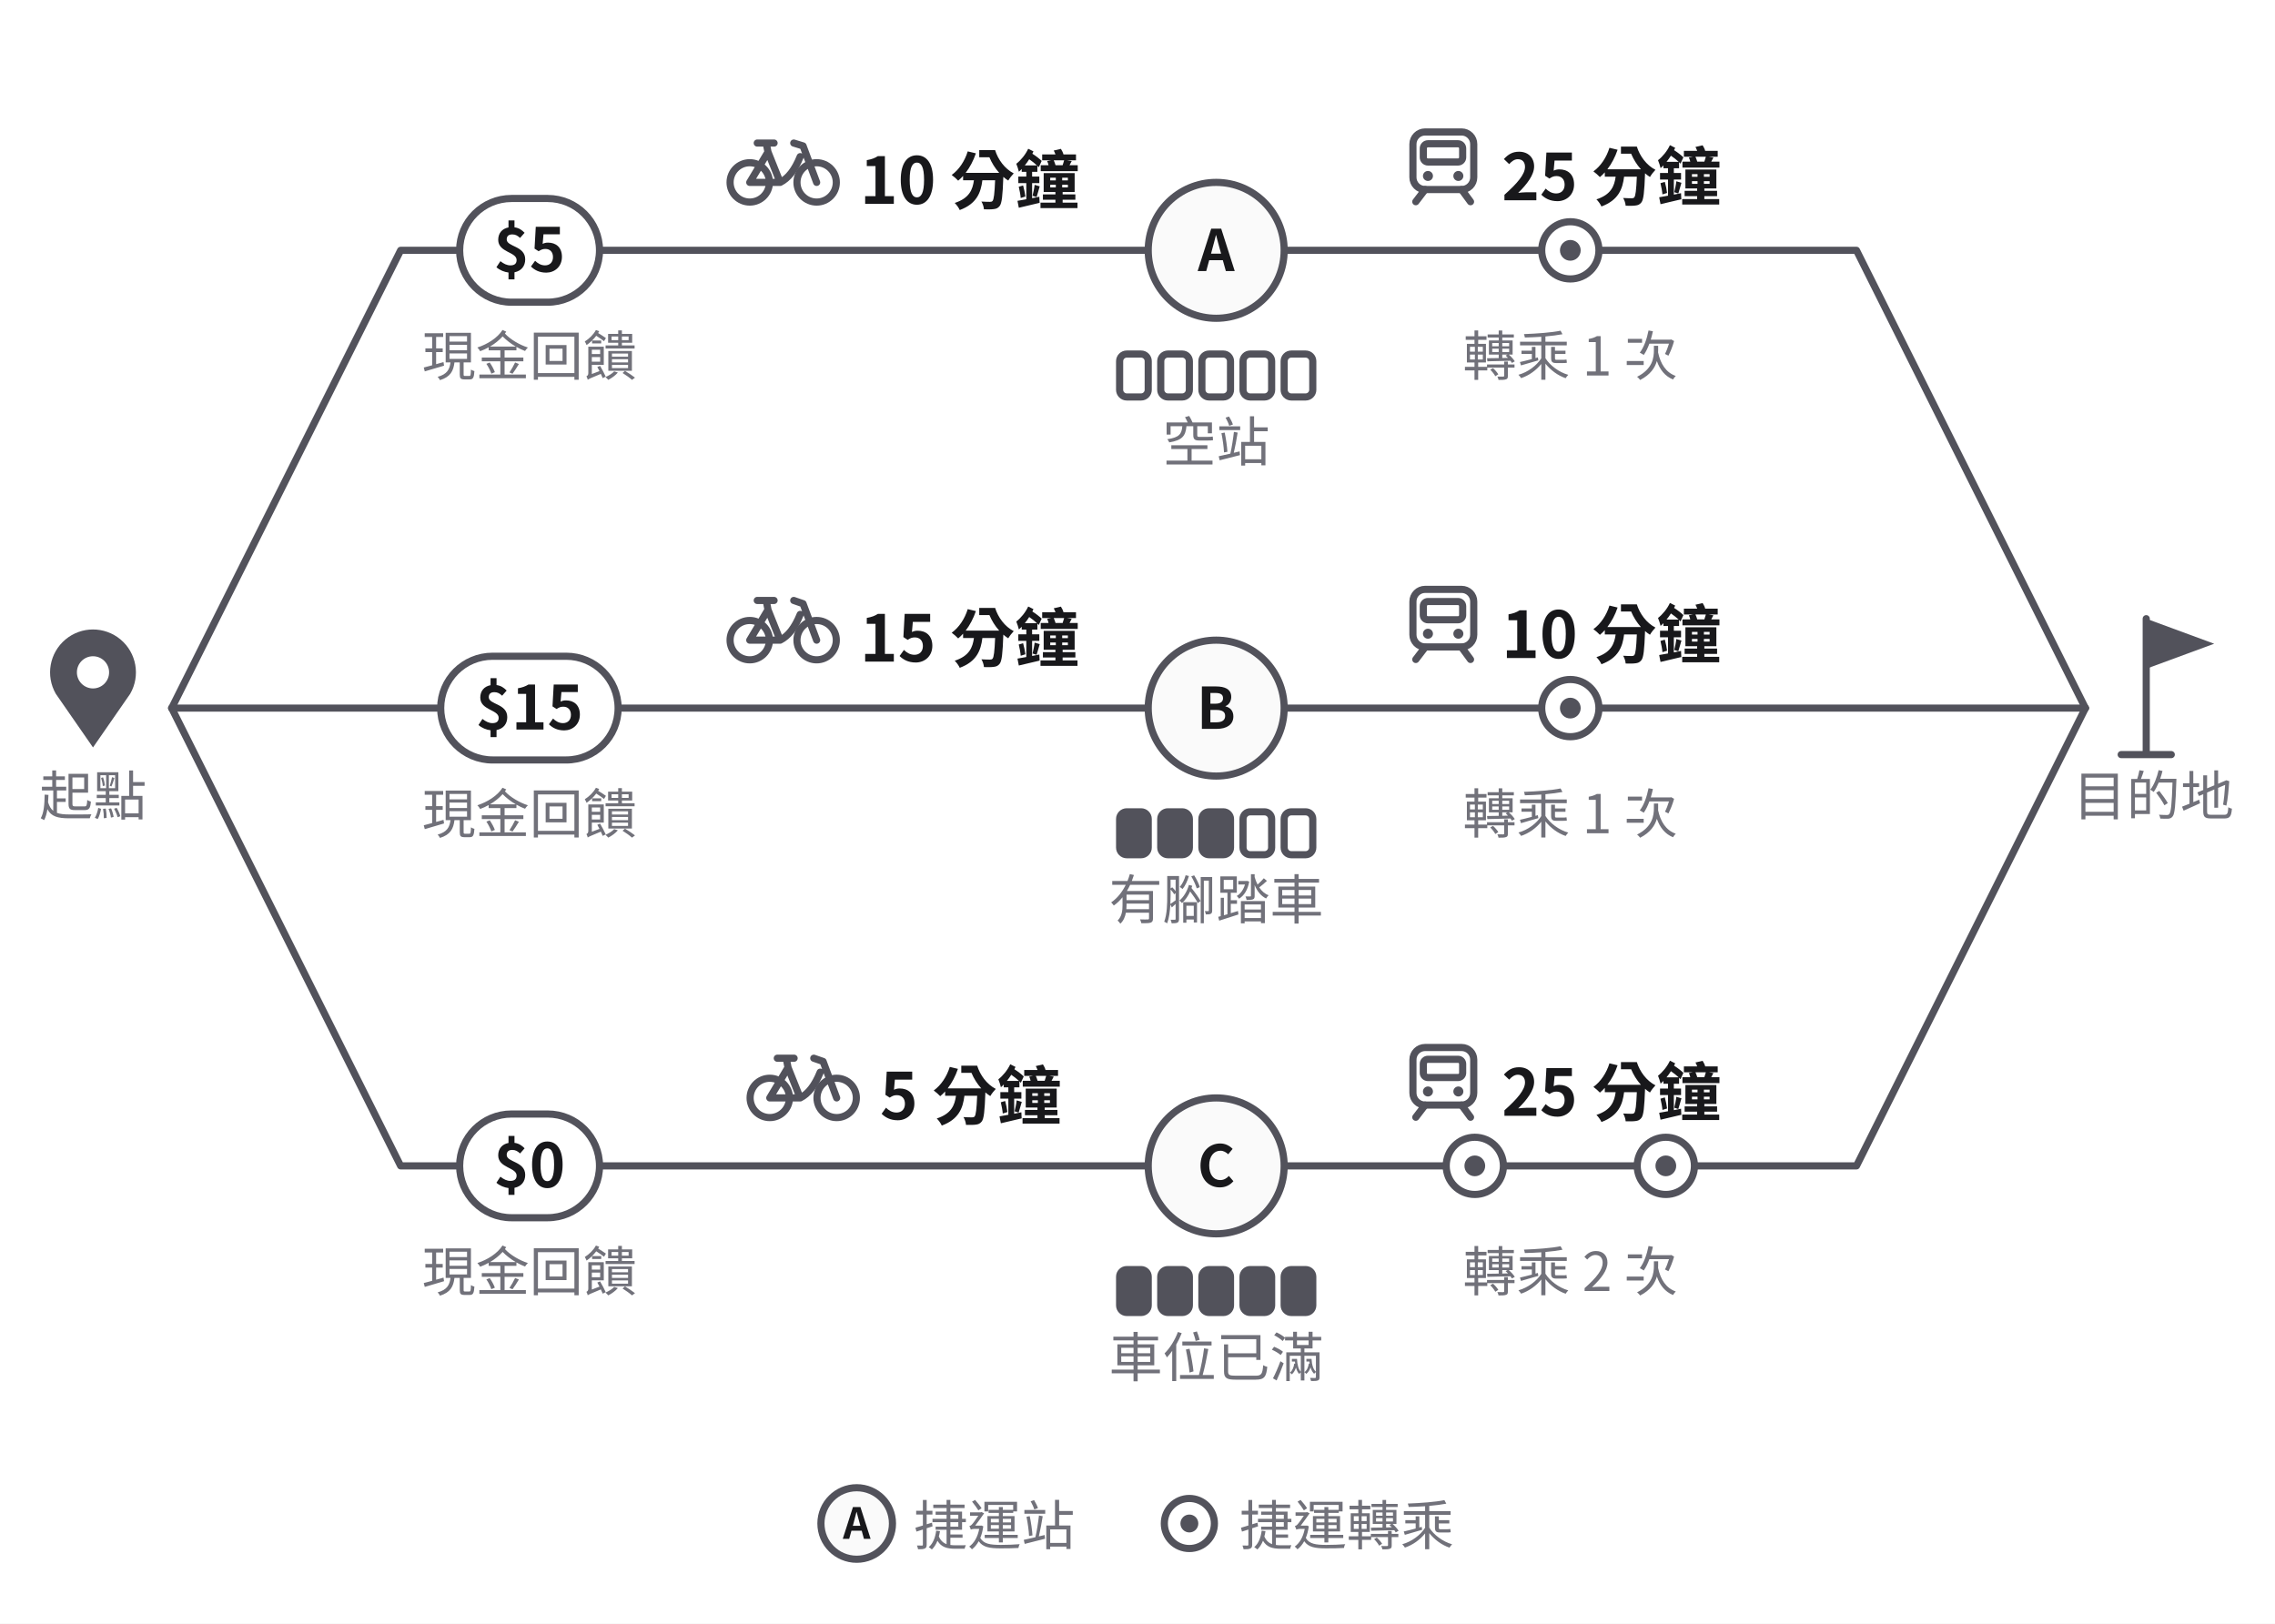
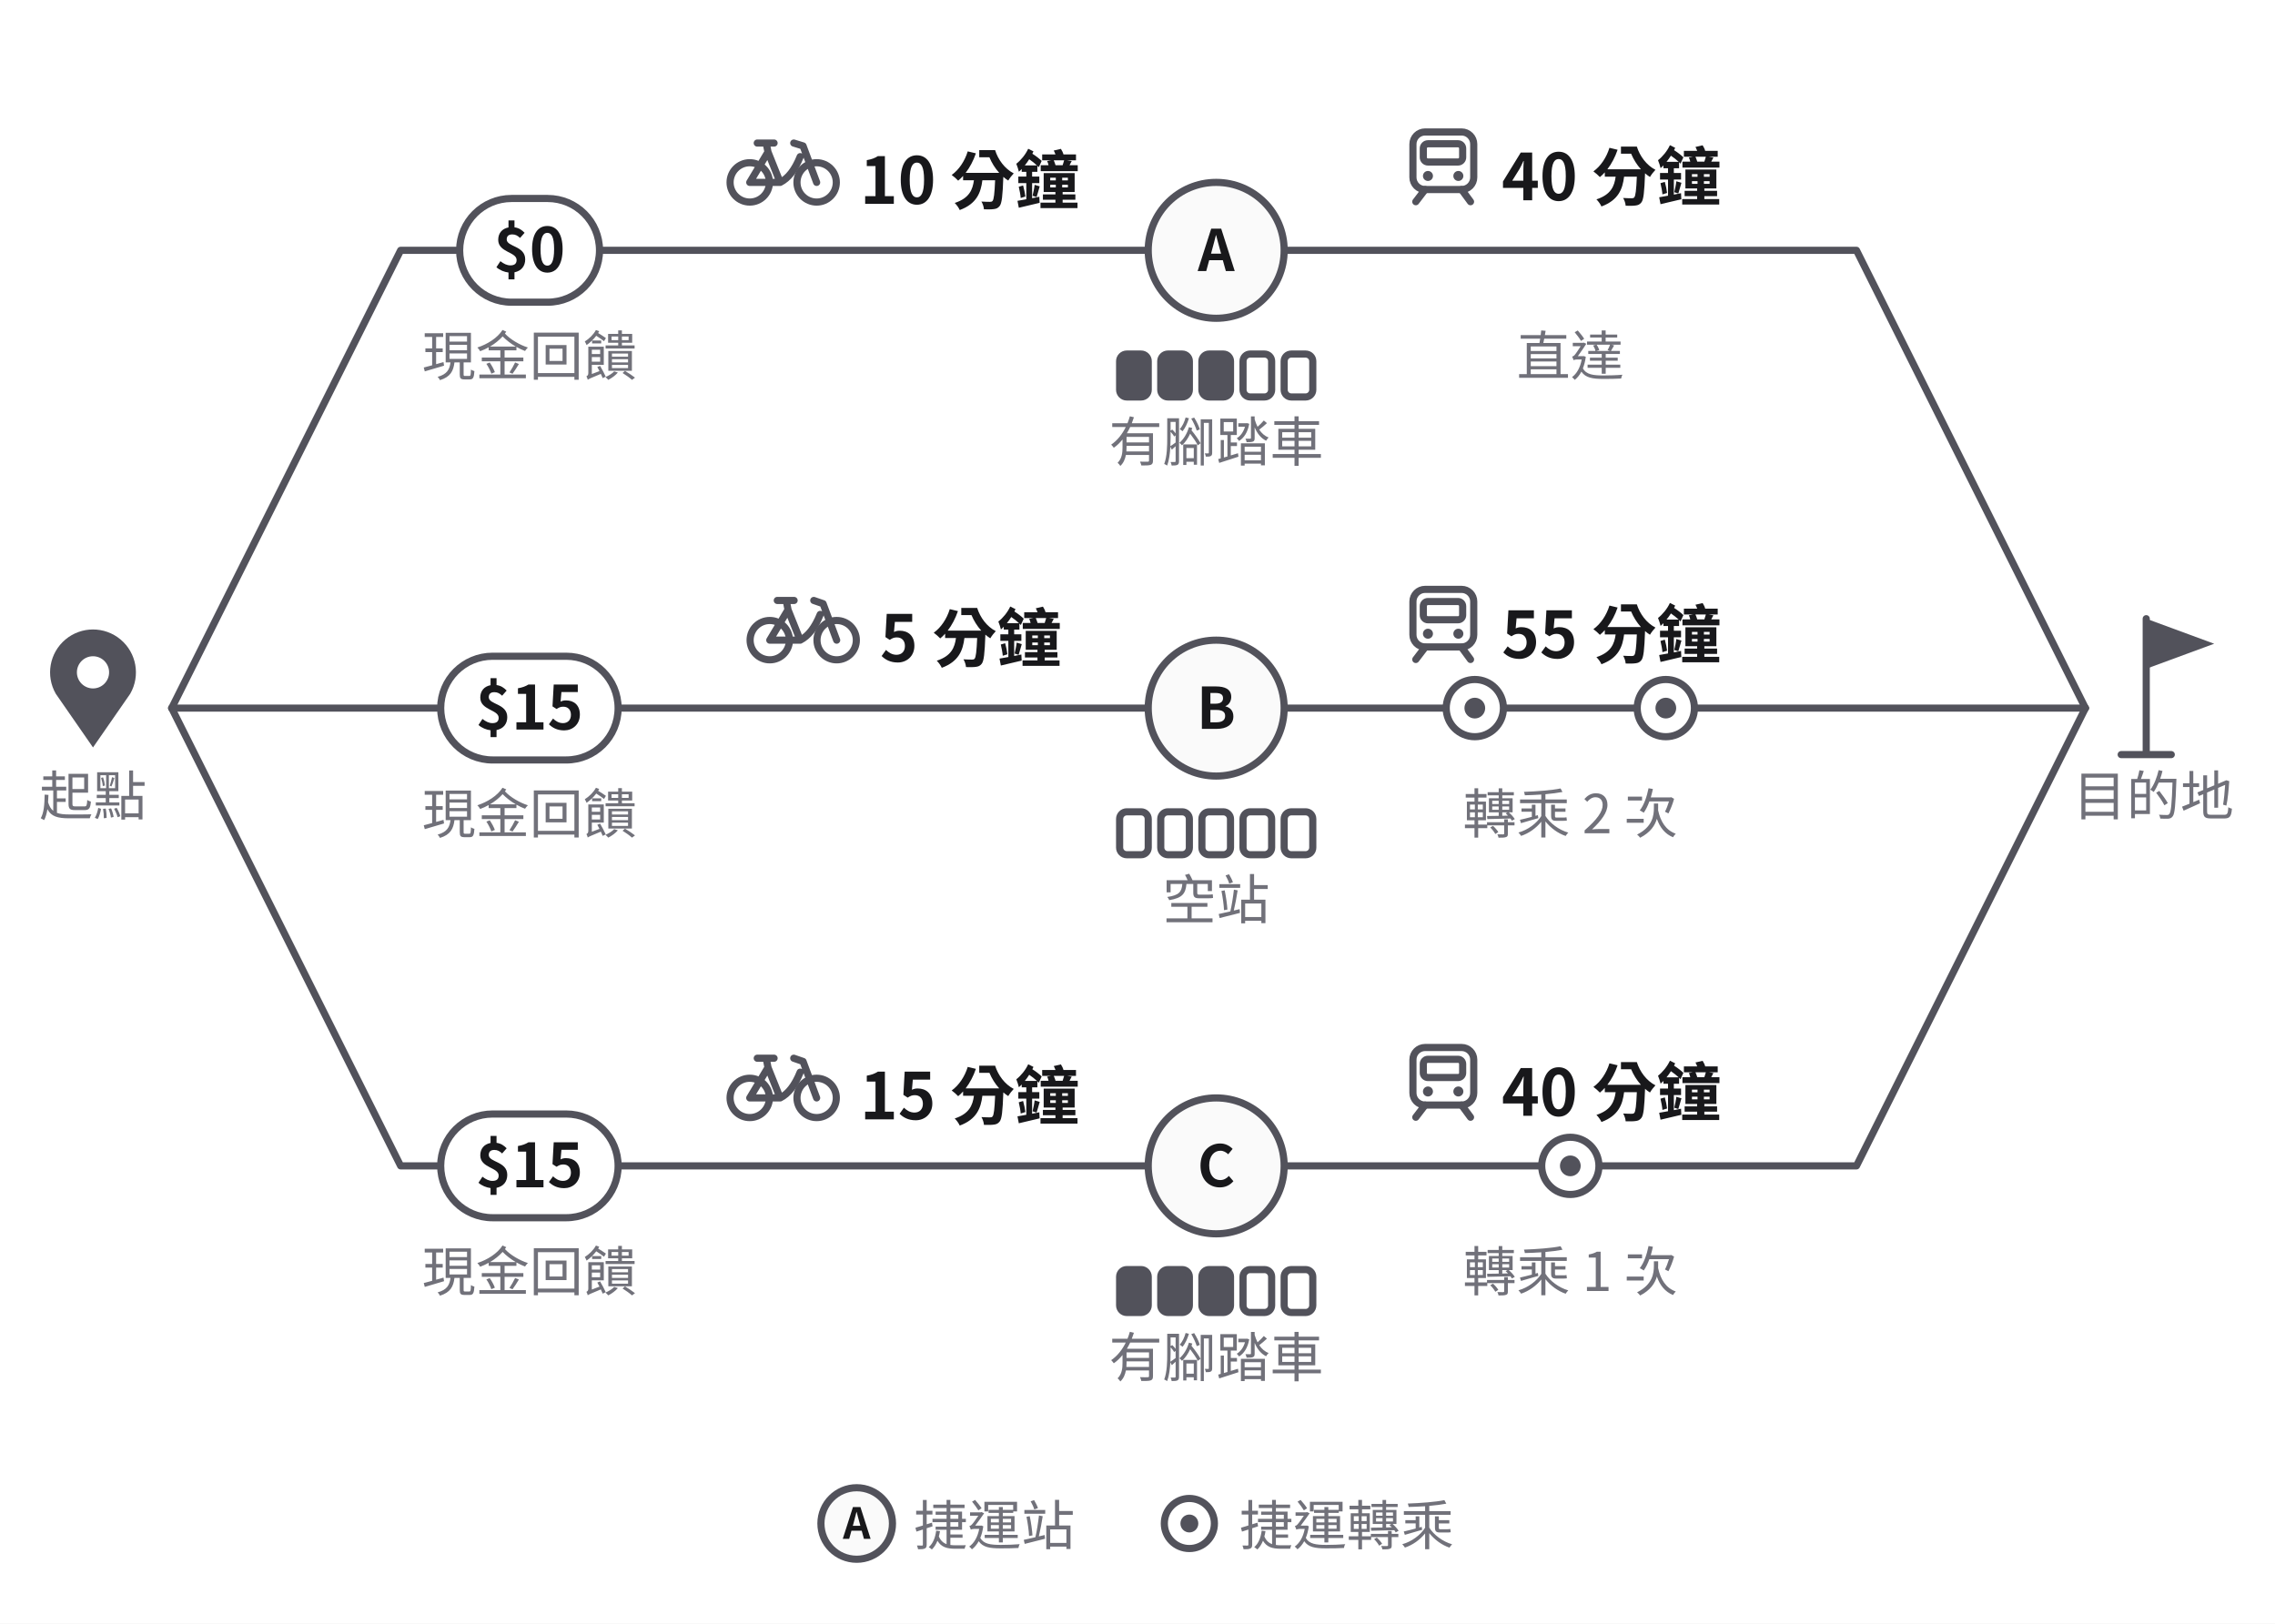
<svg xmlns="http://www.w3.org/2000/svg" viewBox="0 0 636 454" width="636" height="454" style="display:block;width:100%;max-width:480px;height:auto;margin:0 auto" role="img" aria-label="三條路線：騎腳踏車到捷運站，再搭捷運前往目的地">
  <style>.rs-bg{fill:#ffffff}.rs-tx{fill:#18181b}.rs-mu{fill:#71717a}.rs-ln{fill:none;stroke:#52525b}.rs-ink{fill:#52525b}.rs-paper{fill:#ffffff}.rs-box{fill:#ffffff;stroke:#52525b}.rs-band{fill:#fafafa;stroke:#52525b}.rs-slot{stroke:#52525b}</style>
  <rect width="636" height="454" class="rs-bg" />
  <g font-family="system-ui,-apple-system,'Segoe UI','Noto Sans TC','Noto Sans CJK TC','PingFang TC','Microsoft JhengHei',sans-serif">
    <g class="rs-ln" stroke-width="2" stroke-linejoin="round" stroke-linecap="round">
      <path d="M48.0,198.0 L112.0,70.0 L321.0,70.0" />
      <path d="M359.0,70.0 L519.0,70.0 L583.0,198.0" />
      <path d="M48.0,198.0 L112.0,198.0 L321.0,198.0" />
      <path d="M359.0,198.0 L519.0,198.0 L583.0,198.0" />
      <path d="M48.0,198.0 L112.0,326.0 L321.0,326.0" />
      <path d="M359.0,326.0 L519.0,326.0 L583.0,198.0" />
    </g>
    <rect x="128.5" y="55.5" width="39.1" height="29.0" rx="14.5" class="rs-box" stroke-width="2" />
-     <text x="148.0" y="76.0" font-size="17" font-weight="600" class="rs-tx" text-anchor="middle">$5</text>
+     <text x="148.0" y="76.0" font-size="17" font-weight="600" class="rs-tx" text-anchor="middle">$0</text>
    <text x="148.0" y="105.0" font-size="15" font-weight="500" class="rs-mu" text-anchor="middle">現金回饋</text>
    <g class="rs-ln" stroke-width="2" stroke-linecap="round" stroke-linejoin="round">
      <circle cx="209.6" cy="51.0" r="5.5" />
      <circle cx="228.3" cy="51.0" r="5.5" />
      <path d="M209.6,51.0 L218.1,51.0 L214.7,42.5 Z M218.1,51.0 Q221.5,49.3 223.7,43.8 M224.5,40.8 L228.3,51.0 M214.7,42.5 L214.2,40.0 M211.7,40.0 L216.4,40.0 M224.5,40.8 L221.9,40.0" />
    </g>
    <text x="240.4" y="57.0" font-size="18" font-weight="600" class="rs-tx" text-anchor="start">10 分鐘</text>
    <g class="rs-ln" stroke-width="2" stroke-linecap="round" stroke-linejoin="round">
      <rect x="395.0" y="36.9" width="17.0" height="16.1" rx="3.4" />
      <rect x="397.9" y="40.2" width="11.0" height="5.1" rx="1.3" />
      <path d="M398.4,53.0 L395.8,56.4 M408.6,53.0 L411.1,56.4" />
    </g>
    <circle cx="399.2" cy="49.2" r="1.4" class="rs-ink" />
    <circle cx="407.7" cy="49.2" r="1.4" class="rs-ink" />
-     <text x="419.8" y="56.0" font-size="18" font-weight="600" class="rs-tx" text-anchor="start">25 分鐘</text>
-     <circle cx="439.0" cy="70.0" r="8.0" class="rs-box" stroke-width="2" />
-     <circle cx="439.0" cy="70.0" r="2.9" class="rs-ink" />
-     <text x="439.0" y="105.0" font-size="15" font-weight="500" class="rs-mu" text-anchor="middle">轉乘 1 次</text>
+     <text x="419.8" y="56.0" font-size="18" font-weight="600" class="rs-tx" text-anchor="start">40 分鐘</text>
+     <text x="439.0" y="105.0" font-size="15" font-weight="500" class="rs-mu" text-anchor="middle">直達</text>
    <circle cx="340.0" cy="70.0" r="19.0" class="rs-band" stroke-width="2" />
    <text x="340.0" y="75.8" font-size="16" font-weight="700" class="rs-tx" text-anchor="middle">A</text>
-     <rect x="313.0" y="99.0" width="8.0" height="12.0" rx="2" class="rs-slot rs-paper" stroke-width="2" />
-     <rect x="324.5" y="99.0" width="8.0" height="12.0" rx="2" class="rs-slot rs-paper" stroke-width="2" />
-     <rect x="336.0" y="99.0" width="8.0" height="12.0" rx="2" class="rs-slot rs-paper" stroke-width="2" />
+     <rect x="313.0" y="99.0" width="8.0" height="12.0" rx="2" class="rs-slot rs-ink" stroke-width="2" />
+     <rect x="324.5" y="99.0" width="8.0" height="12.0" rx="2" class="rs-slot rs-ink" stroke-width="2" />
+     <rect x="336.0" y="99.0" width="8.0" height="12.0" rx="2" class="rs-slot rs-ink" stroke-width="2" />
    <rect x="347.5" y="99.0" width="8.0" height="12.0" rx="2" class="rs-slot rs-paper" stroke-width="2" />
    <rect x="359.0" y="99.0" width="8.0" height="12.0" rx="2" class="rs-slot rs-paper" stroke-width="2" />
-     <text x="340.0" y="129.0" font-size="15" font-weight="500" class="rs-mu" text-anchor="middle">空站</text>
+     <text x="340.0" y="129.0" font-size="15" font-weight="500" class="rs-mu" text-anchor="middle">有腳踏車</text>
    <rect x="123.2" y="183.5" width="49.6" height="29.0" rx="14.5" class="rs-box" stroke-width="2" />
    <text x="148.0" y="204.0" font-size="17" font-weight="600" class="rs-tx" text-anchor="middle">$15</text>
    <text x="148.0" y="233.0" font-size="15" font-weight="500" class="rs-mu" text-anchor="middle">現金回饋</text>
    <g class="rs-ln" stroke-width="2" stroke-linecap="round" stroke-linejoin="round">
-       <circle cx="209.6" cy="179.0" r="5.5" />
-       <circle cx="228.3" cy="179.0" r="5.5" />
-       <path d="M209.6,179.0 L218.1,179.0 L214.7,170.5 Z M218.1,179.0 Q221.5,177.3 223.7,171.8 M224.5,168.8 L228.3,179.0 M214.7,170.5 L214.2,167.9 M211.7,167.9 L216.4,167.9 M224.5,168.8 L221.9,167.9" />
+       <circle cx="215.2" cy="179.0" r="5.5" />
+       <circle cx="233.9" cy="179.0" r="5.5" />
+       <path d="M215.2,179.0 L223.7,179.0 L220.3,170.5 Z M223.7,179.0 Q227.1,177.3 229.3,171.8 M230.1,168.8 L233.9,179.0 M220.3,170.5 L219.8,167.9 M217.3,167.9 L222.0,167.9 M230.1,168.8 L227.5,167.9" />
    </g>
-     <text x="240.4" y="185.0" font-size="18" font-weight="600" class="rs-tx" text-anchor="start">15 分鐘</text>
+     <text x="246.0" y="185.0" font-size="18" font-weight="600" class="rs-tx" text-anchor="start">5 分鐘</text>
    <g class="rs-ln" stroke-width="2" stroke-linecap="round" stroke-linejoin="round">
      <rect x="395.0" y="164.8" width="17.0" height="16.1" rx="3.4" />
      <rect x="397.9" y="168.2" width="11.0" height="5.1" rx="1.3" />
      <path d="M398.4,181.0 L395.8,184.4 M408.6,181.0 L411.1,184.4" />
    </g>
    <circle cx="399.2" cy="177.2" r="1.4" class="rs-ink" />
    <circle cx="407.7" cy="177.2" r="1.4" class="rs-ink" />
-     <text x="419.8" y="184.0" font-size="18" font-weight="600" class="rs-tx" text-anchor="start">10 分鐘</text>
-     <circle cx="439.0" cy="198.0" r="8.0" class="rs-box" stroke-width="2" />
-     <circle cx="439.0" cy="198.0" r="2.9" class="rs-ink" />
-     <text x="439.0" y="233.0" font-size="15" font-weight="500" class="rs-mu" text-anchor="middle">轉乘 1 次</text>
+     <text x="419.8" y="184.0" font-size="18" font-weight="600" class="rs-tx" text-anchor="start">55 分鐘</text>
+     <circle cx="412.3" cy="198.0" r="8.0" class="rs-box" stroke-width="2" />
+     <circle cx="412.3" cy="198.0" r="2.9" class="rs-ink" />
+     <circle cx="465.7" cy="198.0" r="8.0" class="rs-box" stroke-width="2" />
+     <circle cx="465.7" cy="198.0" r="2.9" class="rs-ink" />
+     <text x="439.0" y="233.0" font-size="15" font-weight="500" class="rs-mu" text-anchor="middle">轉乘 2 次</text>
    <circle cx="340.0" cy="198.0" r="19.0" class="rs-band" stroke-width="2" />
    <text x="340.0" y="203.8" font-size="16" font-weight="700" class="rs-tx" text-anchor="middle">B</text>
-     <rect x="313.0" y="227.0" width="8.0" height="12.0" rx="2" class="rs-slot rs-ink" stroke-width="2" />
-     <rect x="324.5" y="227.0" width="8.0" height="12.0" rx="2" class="rs-slot rs-ink" stroke-width="2" />
-     <rect x="336.0" y="227.0" width="8.0" height="12.0" rx="2" class="rs-slot rs-ink" stroke-width="2" />
+     <rect x="313.0" y="227.0" width="8.0" height="12.0" rx="2" class="rs-slot rs-paper" stroke-width="2" />
+     <rect x="324.5" y="227.0" width="8.0" height="12.0" rx="2" class="rs-slot rs-paper" stroke-width="2" />
+     <rect x="336.0" y="227.0" width="8.0" height="12.0" rx="2" class="rs-slot rs-paper" stroke-width="2" />
    <rect x="347.5" y="227.0" width="8.0" height="12.0" rx="2" class="rs-slot rs-paper" stroke-width="2" />
    <rect x="359.0" y="227.0" width="8.0" height="12.0" rx="2" class="rs-slot rs-paper" stroke-width="2" />
-     <text x="340.0" y="257.0" font-size="15" font-weight="500" class="rs-mu" text-anchor="middle">有腳踏車</text>
-     <rect x="128.5" y="311.5" width="39.1" height="29.0" rx="14.5" class="rs-box" stroke-width="2" />
-     <text x="148.0" y="332.0" font-size="17" font-weight="600" class="rs-tx" text-anchor="middle">$0</text>
+     <text x="340.0" y="257.0" font-size="15" font-weight="500" class="rs-mu" text-anchor="middle">空站</text>
+     <rect x="123.2" y="311.5" width="49.6" height="29.0" rx="14.5" class="rs-box" stroke-width="2" />
+     <text x="148.0" y="332.0" font-size="17" font-weight="600" class="rs-tx" text-anchor="middle">$15</text>
    <text x="148.0" y="361.0" font-size="15" font-weight="500" class="rs-mu" text-anchor="middle">現金回饋</text>
    <g class="rs-ln" stroke-width="2" stroke-linecap="round" stroke-linejoin="round">
-       <circle cx="215.2" cy="307.0" r="5.5" />
-       <circle cx="233.9" cy="307.0" r="5.5" />
-       <path d="M215.2,307.0 L223.7,307.0 L220.3,298.5 Z M223.7,307.0 Q227.1,305.3 229.3,299.8 M230.1,296.8 L233.9,307.0 M220.3,298.5 L219.8,295.9 M217.3,295.9 L222.0,295.9 M230.1,296.8 L227.5,295.9" />
+       <circle cx="209.6" cy="307.0" r="5.5" />
+       <circle cx="228.3" cy="307.0" r="5.5" />
+       <path d="M209.6,307.0 L218.1,307.0 L214.7,298.5 Z M218.1,307.0 Q221.5,305.3 223.7,299.8 M224.5,296.8 L228.3,307.0 M214.7,298.5 L214.2,295.9 M211.7,295.9 L216.4,295.9 M224.5,296.8 L221.9,295.9" />
    </g>
-     <text x="246.0" y="313.0" font-size="18" font-weight="600" class="rs-tx" text-anchor="start">5 分鐘</text>
+     <text x="240.4" y="313.0" font-size="18" font-weight="600" class="rs-tx" text-anchor="start">15 分鐘</text>
    <g class="rs-ln" stroke-width="2" stroke-linecap="round" stroke-linejoin="round">
      <rect x="395.0" y="292.9" width="17.0" height="16.1" rx="3.4" />
      <rect x="397.9" y="296.2" width="11.0" height="5.1" rx="1.3" />
      <path d="M398.4,309.0 L395.8,312.4 M408.6,309.0 L411.1,312.4" />
    </g>
    <circle cx="399.2" cy="305.2" r="1.4" class="rs-ink" />
    <circle cx="407.7" cy="305.2" r="1.4" class="rs-ink" />
-     <text x="419.8" y="312.0" font-size="18" font-weight="600" class="rs-tx" text-anchor="start">25 分鐘</text>
-     <circle cx="412.3" cy="326.0" r="8.0" class="rs-box" stroke-width="2" />
-     <circle cx="412.3" cy="326.0" r="2.9" class="rs-ink" />
-     <circle cx="465.7" cy="326.0" r="8.0" class="rs-box" stroke-width="2" />
-     <circle cx="465.7" cy="326.0" r="2.9" class="rs-ink" />
-     <text x="439.0" y="361.0" font-size="15" font-weight="500" class="rs-mu" text-anchor="middle">轉乘 2 次</text>
+     <text x="419.8" y="312.0" font-size="18" font-weight="600" class="rs-tx" text-anchor="start">40 分鐘</text>
+     <circle cx="439.0" cy="326.0" r="8.0" class="rs-box" stroke-width="2" />
+     <circle cx="439.0" cy="326.0" r="2.9" class="rs-ink" />
+     <text x="439.0" y="361.0" font-size="15" font-weight="500" class="rs-mu" text-anchor="middle">轉乘 1 次</text>
    <circle cx="340.0" cy="326.0" r="19.0" class="rs-band" stroke-width="2" />
    <text x="340.0" y="331.8" font-size="16" font-weight="700" class="rs-tx" text-anchor="middle">C</text>
    <rect x="313.0" y="355.0" width="8.0" height="12.0" rx="2" class="rs-slot rs-ink" stroke-width="2" />
    <rect x="324.5" y="355.0" width="8.0" height="12.0" rx="2" class="rs-slot rs-ink" stroke-width="2" />
    <rect x="336.0" y="355.0" width="8.0" height="12.0" rx="2" class="rs-slot rs-ink" stroke-width="2" />
-     <rect x="347.5" y="355.0" width="8.0" height="12.0" rx="2" class="rs-slot rs-ink" stroke-width="2" />
-     <rect x="359.0" y="355.0" width="8.0" height="12.0" rx="2" class="rs-slot rs-ink" stroke-width="2" />
-     <text x="340.0" y="385.0" font-size="15" font-weight="500" class="rs-mu" text-anchor="middle">車位已滿</text>
+     <rect x="347.5" y="355.0" width="8.0" height="12.0" rx="2" class="rs-slot rs-paper" stroke-width="2" />
+     <rect x="359.0" y="355.0" width="8.0" height="12.0" rx="2" class="rs-slot rs-paper" stroke-width="2" />
+     <text x="340.0" y="385.0" font-size="15" font-weight="500" class="rs-mu" text-anchor="middle">有腳踏車</text>
    <path d="M26.0,209.0 L15.6,194.0 A12 12 0 1 1 36.4,194.0 Z" class="rs-ink" />
    <circle cx="26.0" cy="188.0" r="4.5" class="rs-paper" />
    <text x="26.0" y="228.0" font-size="15" font-weight="500" class="rs-mu" text-anchor="middle">起點</text>
    <g class="rs-ln" stroke-width="2" stroke-linecap="round">
      <path d="M600.0,211.0 L600.0,173.0 M593.0,211.0 L607.0,211.0" />
    </g>
    <path d="M600.0,173.0 L619.0,180.0 L600.0,187.0 Z" class="rs-ink" />
    <text x="602.0" y="228.0" font-size="15" font-weight="500" class="rs-mu" text-anchor="middle">目的地</text>
    <circle cx="239.5" cy="426.0" r="10" class="rs-band" stroke-width="2" />
    <text x="239.5" y="430.3" font-size="12" font-weight="700" class="rs-tx" text-anchor="middle">A</text>
    <text x="255.5" y="432.0" font-size="15" font-weight="500" class="rs-mu" text-anchor="start">捷運站</text>
    <circle cx="332.5" cy="426.0" r="7.0" class="rs-box" stroke-width="2" />
    <circle cx="332.5" cy="426.0" r="2.5" class="rs-ink" />
    <text x="346.5" y="432.0" font-size="15" font-weight="500" class="rs-mu" text-anchor="start">捷運轉乘</text>
  </g>
</svg>
